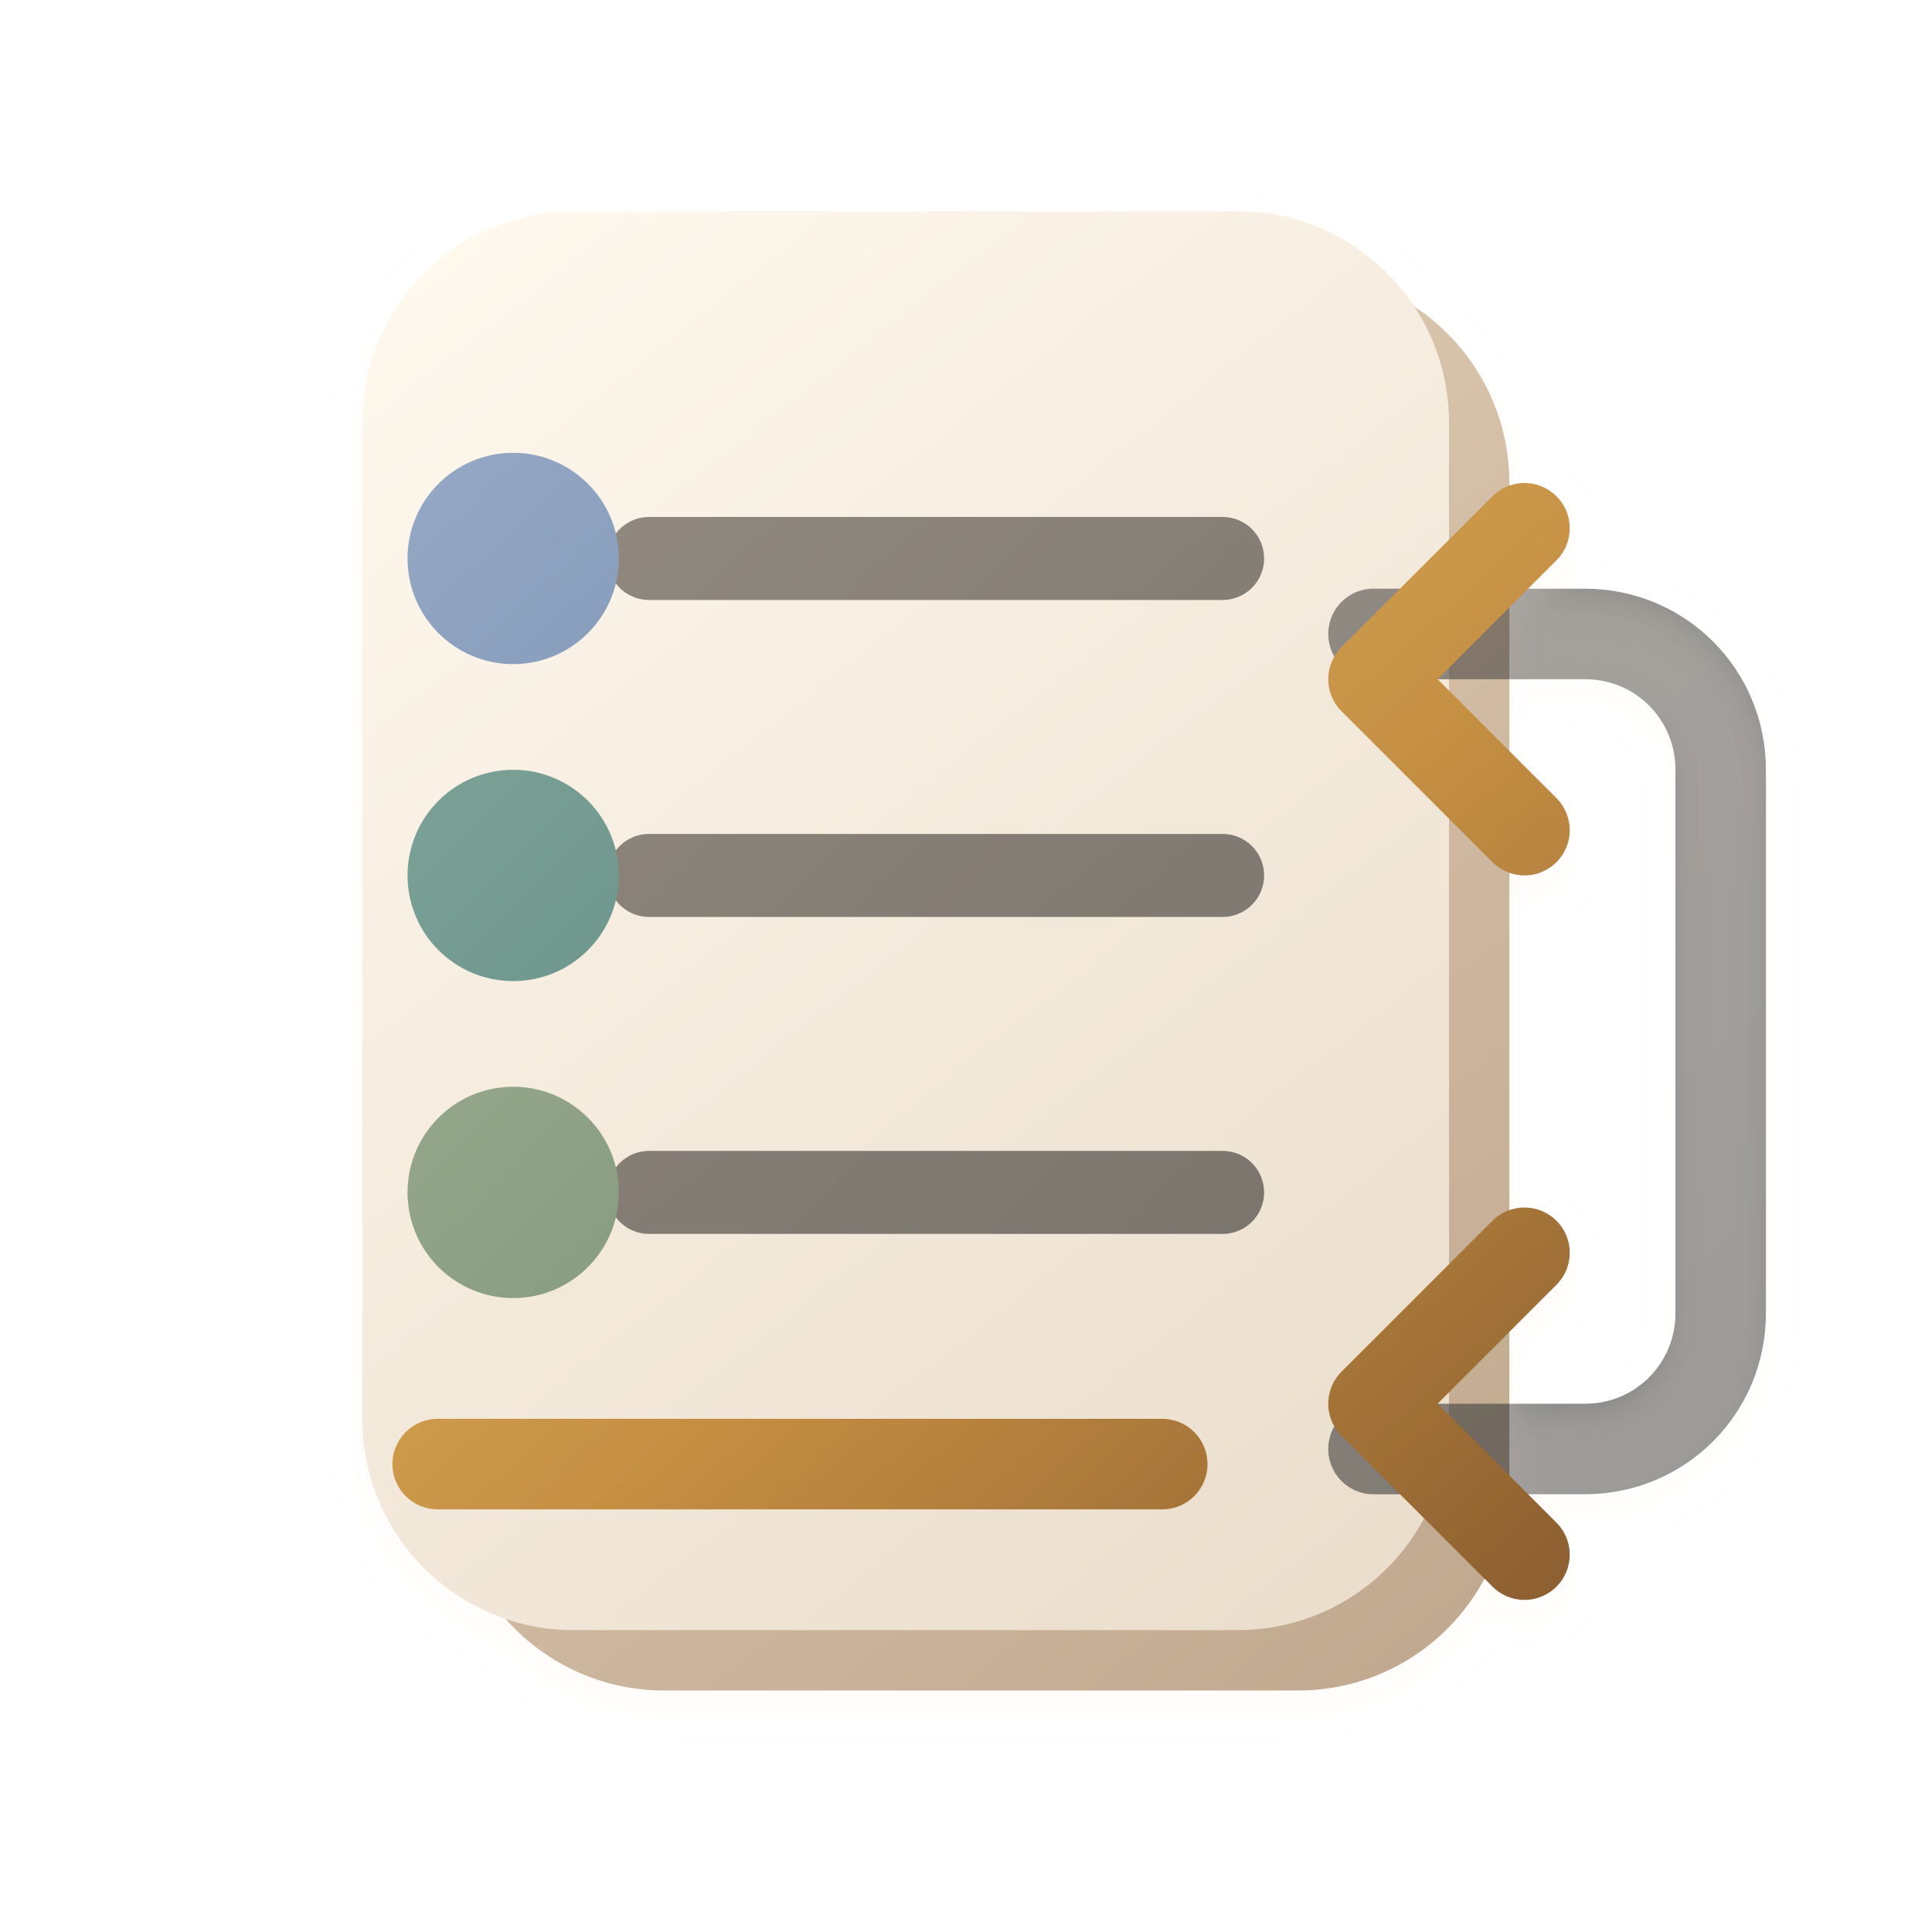
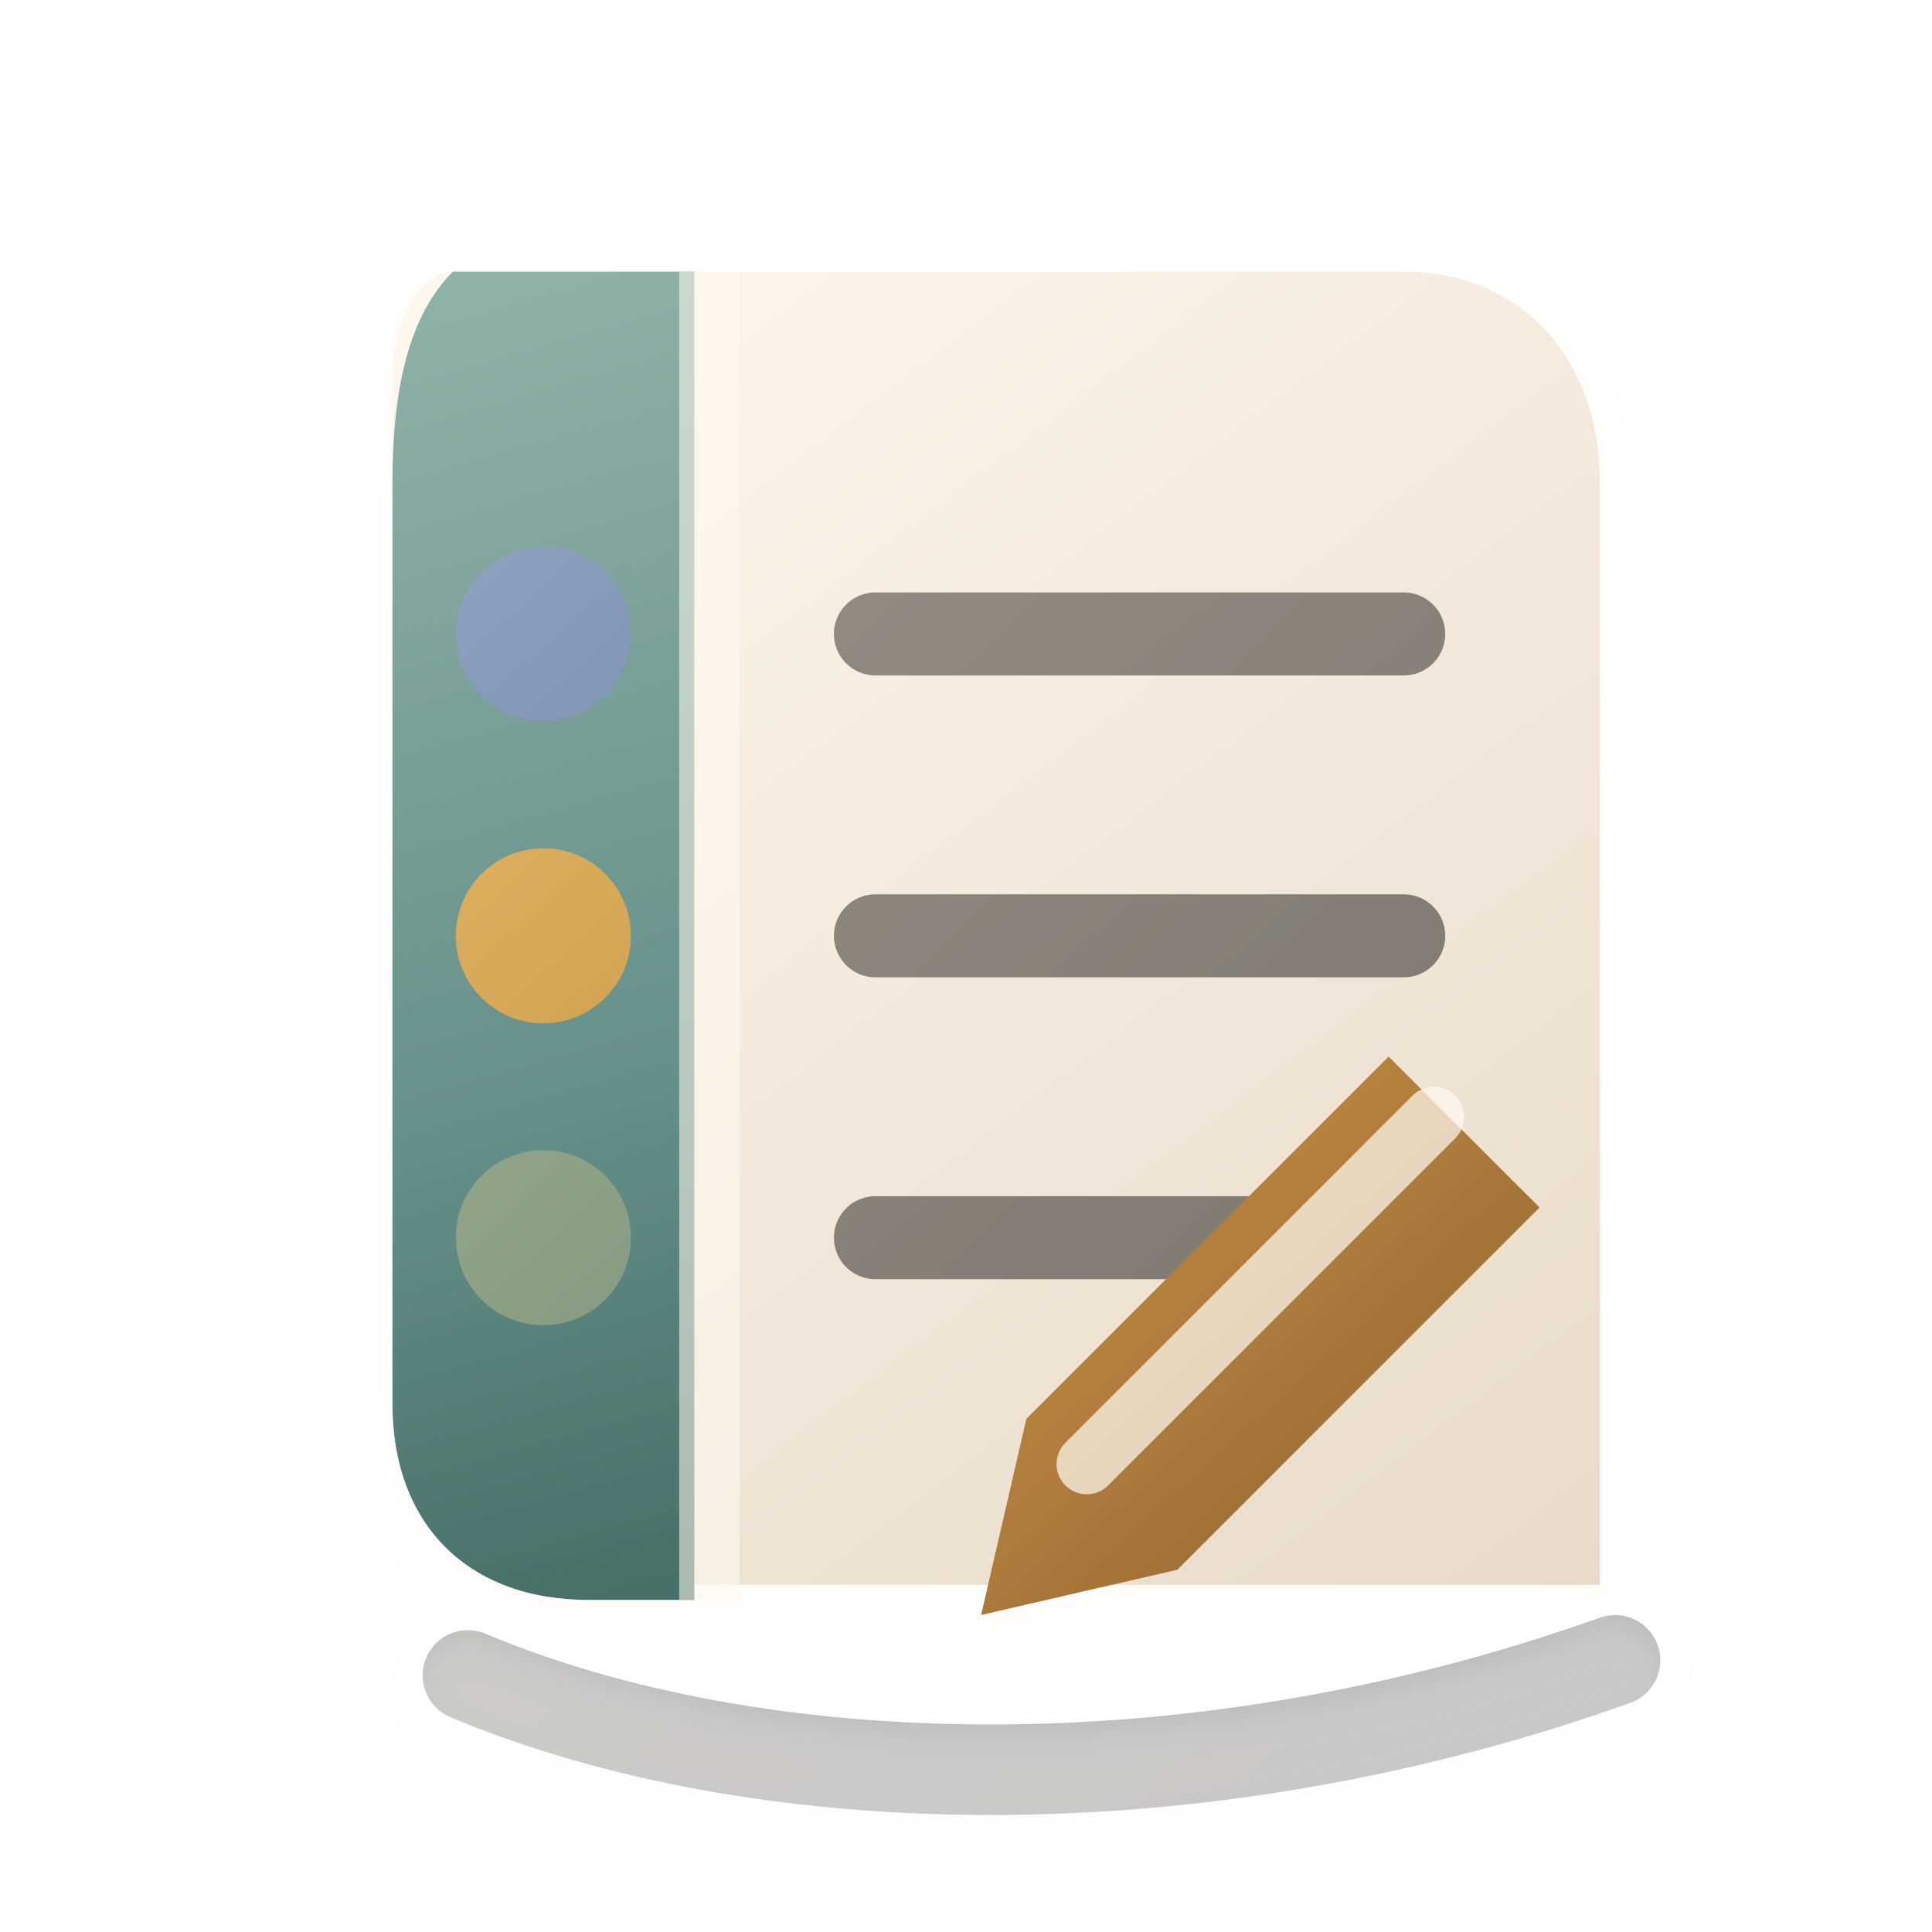
<svg xmlns="http://www.w3.org/2000/svg" width="128" height="128" viewBox="0 0 128 128" role="img" aria-label="Research icon">
  <defs>
    <filter id="shadow" x="-30%" y="-30%" width="160%" height="160%" color-interpolation-filters="sRGB">
      <feDropShadow dx="0" dy="9" stdDeviation="6" flood-color="#2b211d" flood-opacity=".15" />
      <feDropShadow dx="0" dy="1" stdDeviation="1" flood-color="#fffaf4" flood-opacity=".52" />
    </filter>
-     <linearGradient id="paper" x1="24" y1="15" x2="102" y2="114" gradientUnits="userSpaceOnUse">
+     <linearGradient id="paper" x1="24" y1="14" x2="100" y2="114" gradientUnits="userSpaceOnUse">
      <stop stop-color="#fff9ef" />
      <stop offset="1" stop-color="#e8dac8" />
    </linearGradient>
-     <linearGradient id="edge" x1="28" y1="18" x2="104" y2="112" gradientUnits="userSpaceOnUse">
-       <stop stop-color="#e7d3bd" />
-       <stop offset="1" stop-color="#bda68c" />
-     </linearGradient>
-     <linearGradient id="ink" x1="24" y1="20" x2="112" y2="112" gradientUnits="userSpaceOnUse">
-       <stop stop-color="#6b6156" />
-       <stop offset="1" stop-color="#383838" />
+     <linearGradient id="spine" x1="25" y1="20" x2="51" y2="112" gradientUnits="userSpaceOnUse">
+       <stop stop-color="#8fb2a8" />
+       <stop offset=".58" stop-color="#648f89" />
+       <stop offset="1" stop-color="#3f665f" />
    </linearGradient>
    <linearGradient id="blue" x1="20" y1="16" x2="108" y2="112" gradientUnits="userSpaceOnUse">
      <stop stop-color="#9fb1cc" />
-       <stop offset=".58" stop-color="#6d86aa" />
+       <stop offset=".58" stop-color="#66799f" />
      <stop offset="1" stop-color="#465d80" />
-     </linearGradient>
-     <linearGradient id="teal" x1="18" y1="20" x2="108" y2="112" gradientUnits="userSpaceOnUse">
-       <stop stop-color="#8fb2a8" />
-       <stop offset=".56" stop-color="#5f897f" />
-       <stop offset="1" stop-color="#3f665f" />
    </linearGradient>
    <linearGradient id="sage" x1="18" y1="20" x2="108" y2="112" gradientUnits="userSpaceOnUse">
      <stop stop-color="#b4c09c" />
      <stop offset=".56" stop-color="#81977f" />
      <stop offset="1" stop-color="#596d58" />
    </linearGradient>
    <linearGradient id="gold" x1="20" y1="16" x2="108" y2="112" gradientUnits="userSpaceOnUse">
      <stop stop-color="#f0cf78" />
      <stop offset=".58" stop-color="#c58f43" />
      <stop offset="1" stop-color="#83572d" />
    </linearGradient>
+     <linearGradient id="ink" x1="24" y1="20" x2="112" y2="112" gradientUnits="userSpaceOnUse">
+       <stop stop-color="#6b6156" />
+       <stop offset="1" stop-color="#383838" />
+     </linearGradient>
  </defs>
  <g filter="url(#shadow)">
-     <rect x="30" y="18" width="70" height="94" rx="14" fill="url(#edge)" />
-     <rect x="24" y="14" width="72" height="94" rx="14" fill="url(#paper)" />
-     <path d="M43 37h38M43 58h38M43 79h38" fill="none" stroke="url(#ink)" stroke-width="5.5" stroke-linecap="round" opacity=".70" />
-     <circle cx="34" cy="37" r="7" fill="url(#blue)" />
-     <circle cx="34" cy="58" r="7" fill="url(#teal)" />
-     <circle cx="34" cy="79" r="7" fill="url(#sage)" />
-     <path d="M29 97h48" fill="none" stroke="url(#gold)" stroke-width="6" stroke-linecap="round" />
-     <path d="M91 42h14c5 0 9 4 9 9v36c0 5-4 9-9 9H91" fill="none" stroke="url(#ink)" stroke-width="6" stroke-linecap="round" opacity=".62" />
-     <path d="M101 35 91 45l10 10M101 83 91 93l10 10" fill="none" stroke="url(#gold)" stroke-width="6" stroke-linecap="round" stroke-linejoin="round" />
+     <path d="M30 18h63c8 0 13 6 13 14v73H39c-8 0-13-6-13-14V25c0-4 2-7 4-7z" fill="url(#paper)" />
+     <path d="M30 18c-3 3-4 8-4 14v61c0 8 5 13 13 13h7V18z" fill="url(#spine)" />
+     <path d="M47 18v88" fill="none" stroke="#fff9ef" stroke-width="4" opacity=".55" />
+     <path d="M58 42h35M58 62h35M58 82h26" fill="none" stroke="url(#ink)" stroke-width="5.5" stroke-linecap="round" opacity=".66" />
+     <circle cx="36" cy="42" r="5.8" fill="url(#blue)" />
+     <circle cx="36" cy="62" r="5.8" fill="url(#gold)" />
+     <circle cx="36" cy="82" r="5.8" fill="url(#sage)" />
+     <path d="M92 70l10 10-24 24-13 3 3-13z" fill="url(#gold)" />
+     <path d="M72 97l23-23" fill="none" stroke="#fff9ef" stroke-width="4" stroke-linecap="round" opacity=".72" />
+     <path d="M31 111c19 8 48 9 76-1" fill="none" stroke="url(#ink)" stroke-width="6" stroke-linecap="round" opacity=".36" />
  </g>
</svg>
